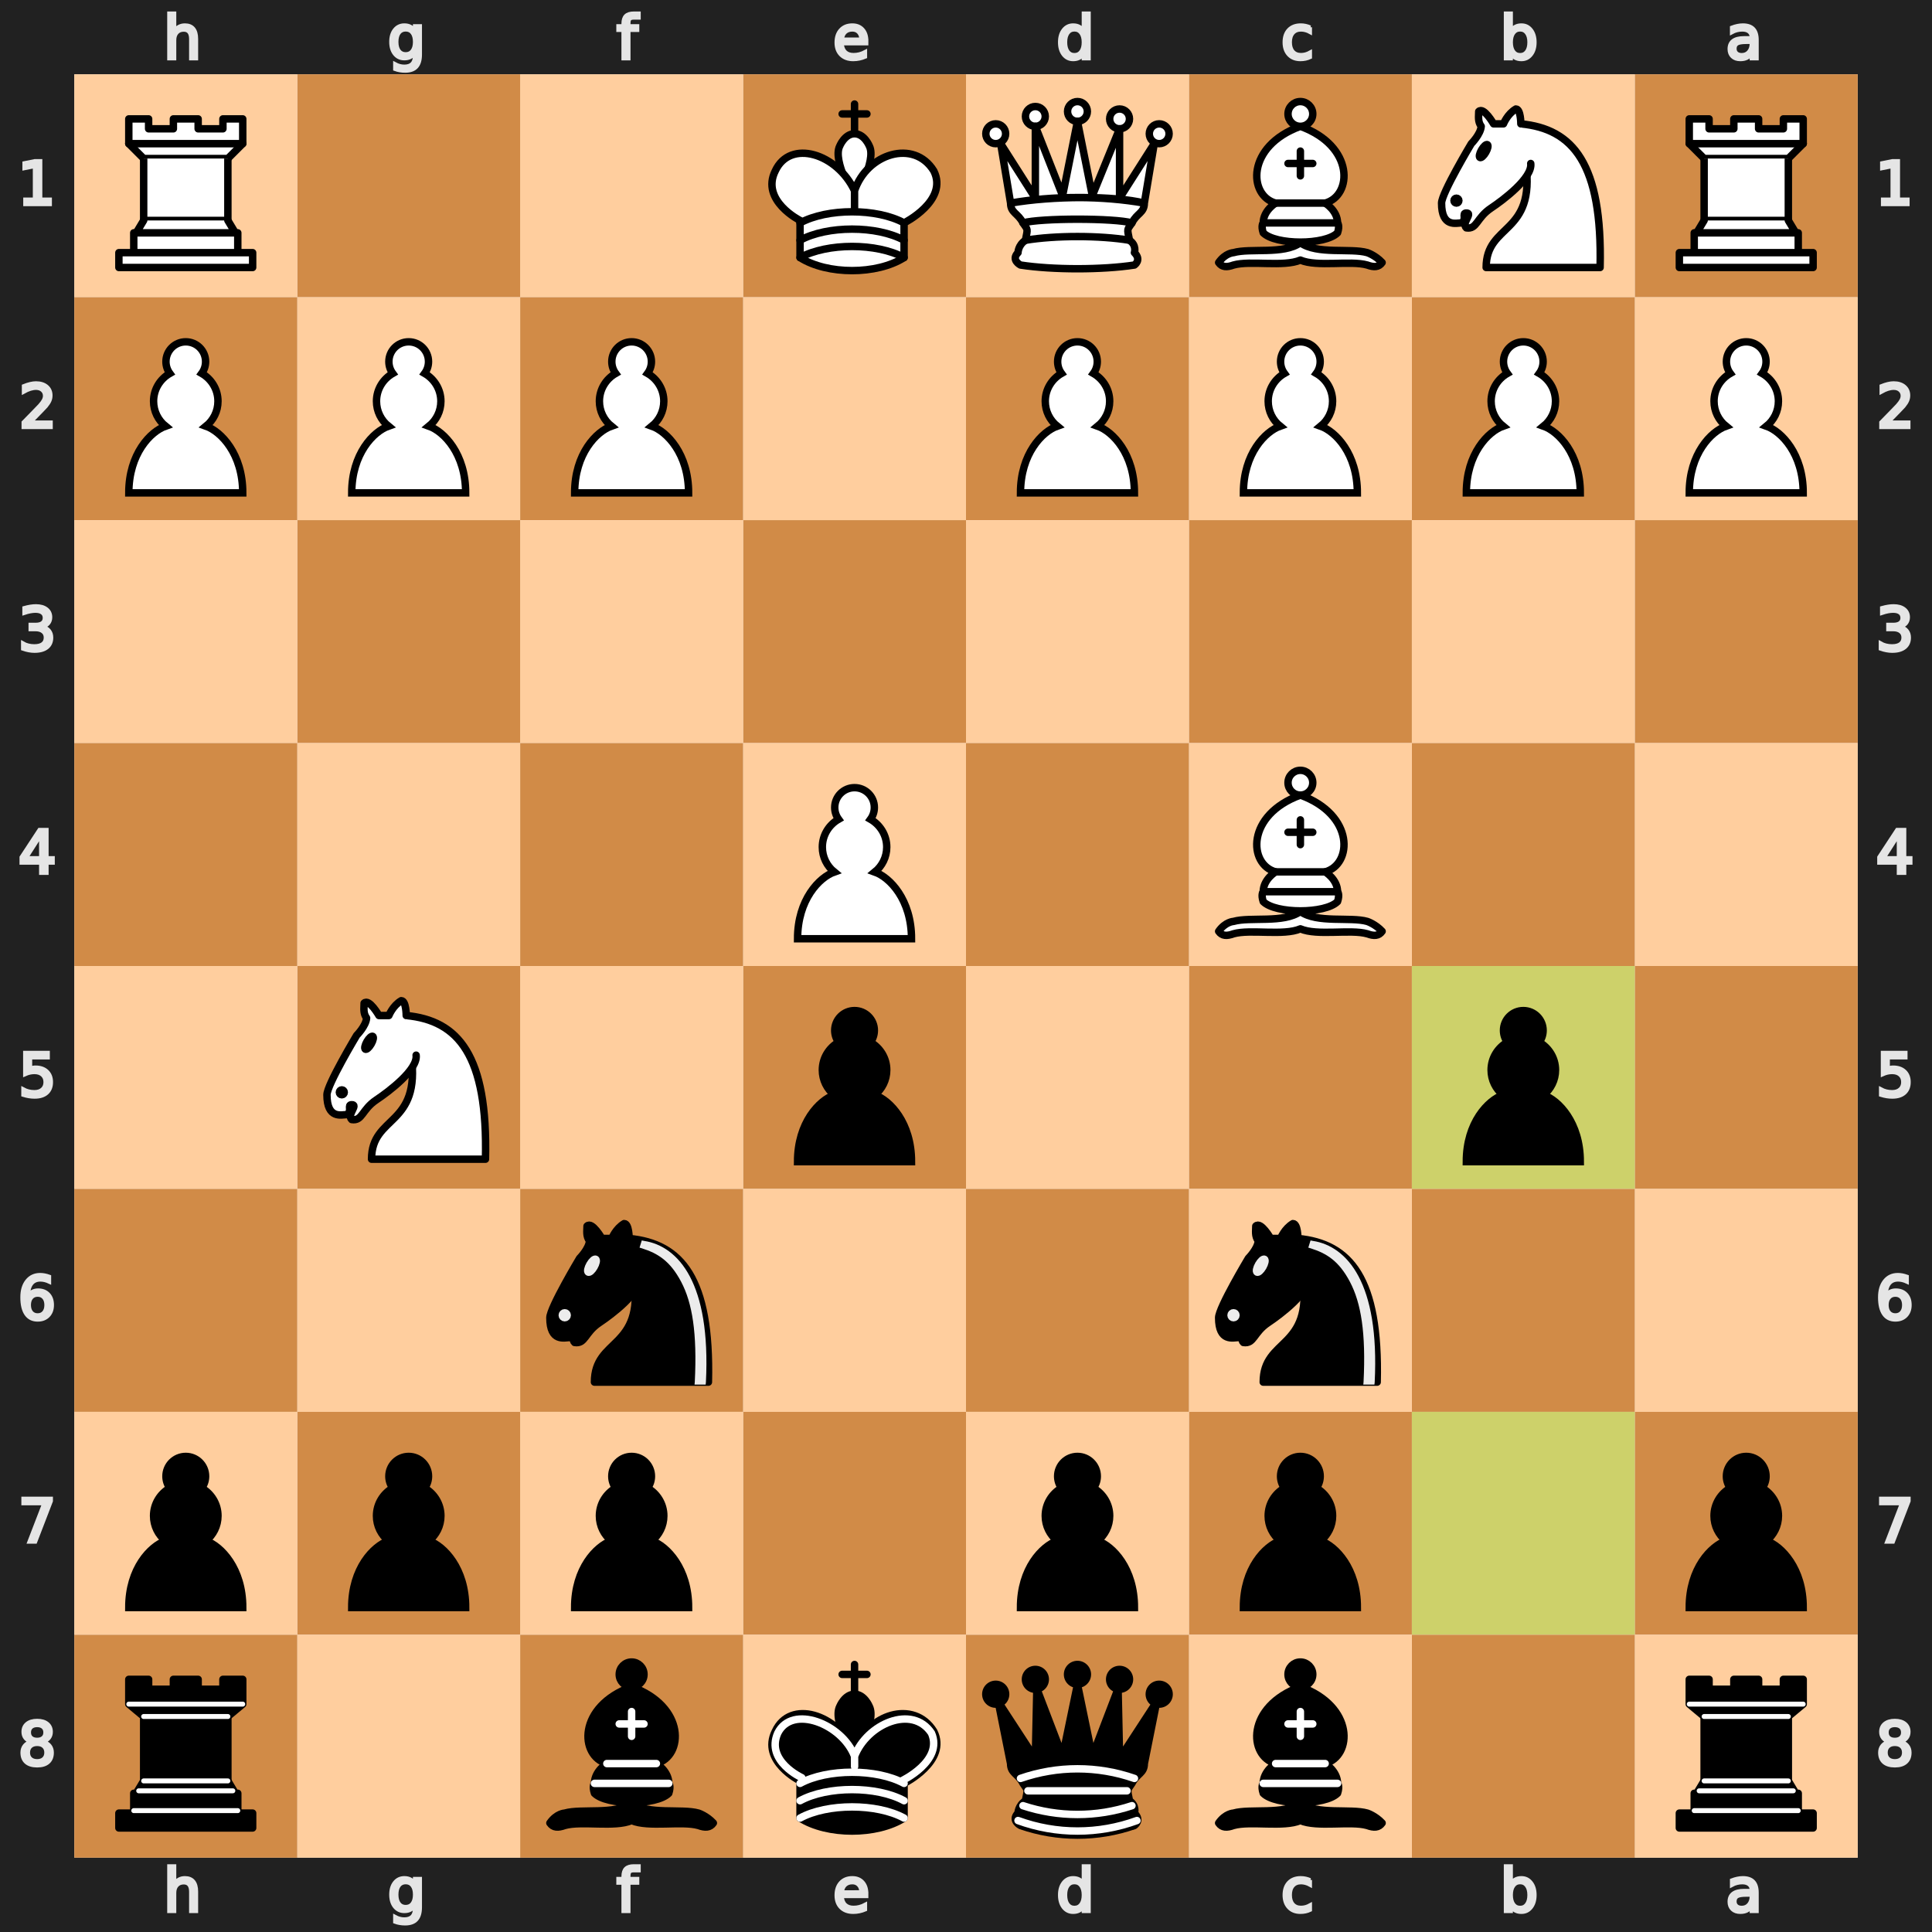
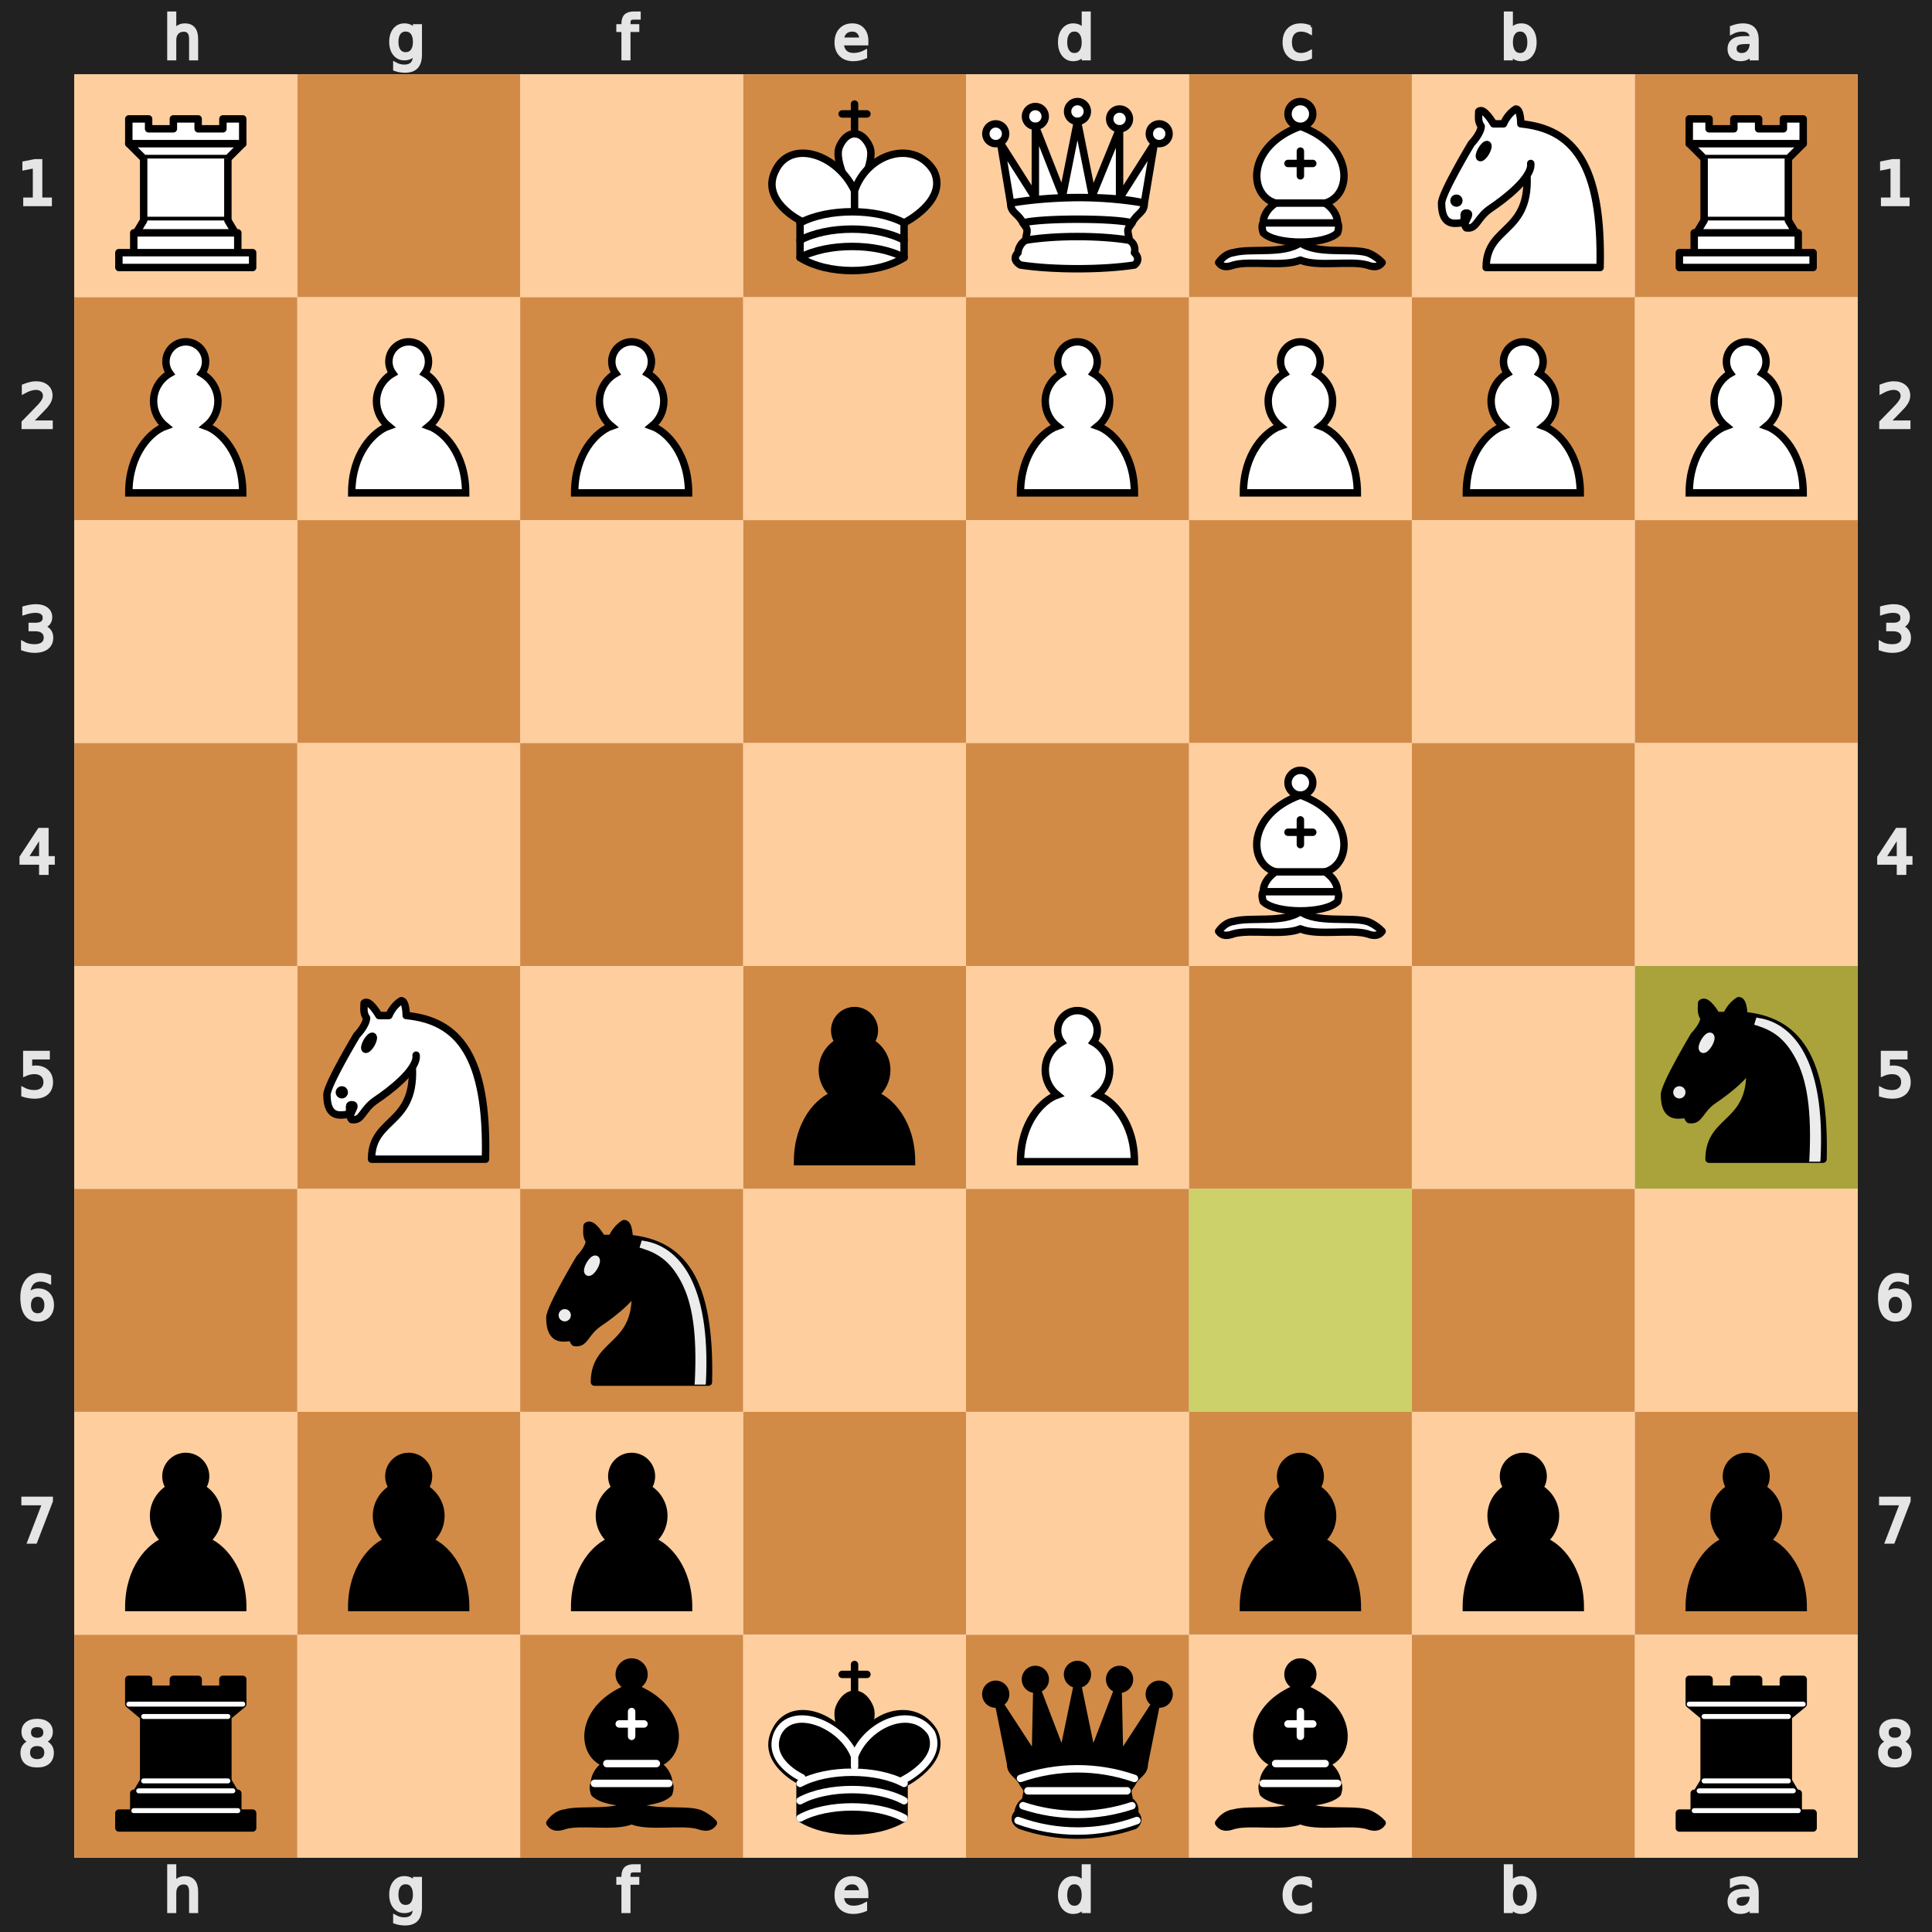
<svg xmlns="http://www.w3.org/2000/svg" xmlns:xlink="http://www.w3.org/1999/xlink" viewBox="0 0 390 390">
  <defs>
    <g id="white-pawn" class="white pawn">
      <path d="M22.5 9c-2.21 0-4 1.79-4 4 0 .89.29 1.71.78 2.38C17.33 16.5 16 18.59 16 21c0 2.03.94 3.84 2.41 5.03-3 1.06-7.41 5.55-7.41 13.47h23c0-7.92-4.41-12.41-7.41-13.47 1.47-1.19 2.41-3 2.41-5.03 0-2.41-1.33-4.5-3.28-5.62.49-.67.78-1.49.78-2.38 0-2.21-1.79-4-4-4z" fill="#fff" stroke="#000" stroke-width="1.5" stroke-linecap="round" />
    </g>
    <g id="white-knight" class="white knight" fill="none" fill-rule="evenodd" stroke="#000" stroke-width="1.5" stroke-linecap="round" stroke-linejoin="round">
      <path d="M 22,10 C 32.5,11 38.5,18 38,39 L 15,39 C 15,30 25,32.5 23,18" style="fill:#ffffff; stroke:#000000;" />
      <path d="M 24,18 C 24.38,20.91 18.45,25.37 16,27 C 13,29 13.18,31.34 11,31 C 9.958,30.06 12.41,27.96 11,28 C 10,28 11.19,29.23 10,30 C 9,30 5.997,31 6,26 C 6,24 12,14 12,14 C 12,14 13.89,12.1 14,10.5 C 13.27,9.506 13.5,8.5 13.5,7.5 C 14.5,6.5 16.5,10 16.5,10 L 18.5,10 C 18.5,10 19.28,8.008 21,7 C 22,7 22,10 22,10" style="fill:#ffffff; stroke:#000000;" />
      <path d="M 9.5 25.5 A 0.5 0.5 0 1 1 8.5,25.5 A 0.5 0.5 0 1 1 9.5 25.5 z" style="fill:#000000; stroke:#000000;" />
      <path d="M 15 15.5 A 0.5 1.5 0 1 1 14,15.5 A 0.5 1.5 0 1 1 15 15.5 z" transform="matrix(0.866,0.5,-0.5,0.866,9.693,-5.173)" style="fill:#000000; stroke:#000000;" />
    </g>
    <g id="white-bishop" class="white bishop" fill="none" fill-rule="evenodd" stroke="#000" stroke-width="1.5" stroke-linecap="round" stroke-linejoin="round">
      <g fill="#fff" stroke-linecap="butt">
        <path d="M9 36c3.39-.97 10.11.43 13.5-2 3.39 2.43 10.11 1.03 13.5 2 0 0 1.65.54 3 2-.68.97-1.65.99-3 .5-3.39-.97-10.11.46-13.5-1-3.39 1.46-10.11.03-13.5 1-1.354.49-2.323.47-3-.5 1.354-1.94 3-2 3-2zM15 32c2.5 2.5 12.5 2.5 15 0 .5-1.5 0-2 0-2 0-2.5-2.5-4-2.5-4 5.5-1.5 6-11.5-5-15.5-11 4-10.5 14-5 15.5 0 0-2.5 1.5-2.5 4 0 0-.5.5 0 2zM25 8a2.5 2.5 0 1 1-5 0 2.5 2.5 0 1 1 5 0z" />
      </g>
      <path d="M17.5 26h10M15 30h15m-7.5-14.5v5M20 18h5" stroke-linejoin="miter" />
    </g>
    <g id="white-rook" class="white rook" fill="#fff" fill-rule="evenodd" stroke="#000" stroke-width="1.5" stroke-linecap="round" stroke-linejoin="round">
      <path d="M9 39h27v-3H9v3zM12 36v-4h21v4H12zM11 14V9h4v2h5V9h5v2h5V9h4v5" stroke-linecap="butt" />
      <path d="M34 14l-3 3H14l-3-3" />
      <path d="M31 17v12.5H14V17" stroke-linecap="butt" stroke-linejoin="miter" />
      <path d="M31 29.5l1.5 2.5h-20l1.5-2.5" />
      <path d="M11 14h23" fill="none" stroke-linejoin="miter" />
    </g>
    <g id="white-queen" class="white queen" fill="#fff" fill-rule="evenodd" stroke="#000" stroke-width="1.5" stroke-linecap="round" stroke-linejoin="round">
      <path d="M8 12a2 2 0 1 1-4 0 2 2 0 1 1 4 0zM24.5 7.5a2 2 0 1 1-4 0 2 2 0 1 1 4 0zM41 12a2 2 0 1 1-4 0 2 2 0 1 1 4 0zM16 8.5a2 2 0 1 1-4 0 2 2 0 1 1 4 0zM33 9a2 2 0 1 1-4 0 2 2 0 1 1 4 0z" />
      <path d="M9 26c8.5-1.5 21-1.5 27 0l2-12-7 11V11l-5.5 13.5-3-15-3 15-5.5-14V25L7 14l2 12zM9 26c0 2 1.5 2 2.5 4 1 1.5 1 1 .5 3.5-1.5 1-1.5 2.5-1.5 2.5-1.5 1.5.5 2.5.5 2.5 6.5 1 16.5 1 23 0 0 0 1.5-1 0-2.5 0 0 .5-1.5-1-2.5-.5-2.5-.5-2 .5-3.5 1-2 2.5-2 2.5-4-8.5-1.5-18.5-1.5-27 0z" stroke-linecap="butt" />
      <path d="M11.5 30c3.5-1 18.5-1 22 0M12 33.5c6-1 15-1 21 0" fill="none" />
    </g>
    <g id="white-king" class="white king" fill="none" fill-rule="evenodd" stroke="#000" stroke-width="1.5" stroke-linecap="round" stroke-linejoin="round">
      <path d="M22.5 11.63V6M20 8h5" stroke-linejoin="miter" />
      <path d="M22.5 25s4.5-7.5 3-10.5c0 0-1-2.5-3-2.5s-3 2.5-3 2.5c-1.5 3 3 10.5 3 10.5" fill="#fff" stroke-linecap="butt" stroke-linejoin="miter" />
      <path d="M11.5 37c5.5 3.5 15.5 3.5 21 0v-7s9-4.5 6-10.5c-4-6.5-13.5-3.5-16 4V27v-3.5c-3.5-7.5-13-10.5-16-4-3 6 5 10 5 10V37z" fill="#fff" />
      <path d="M11.5 30c5.5-3 15.5-3 21 0m-21 3.5c5.5-3 15.5-3 21 0m-21 3.5c5.5-3 15.5-3 21 0" />
    </g>
    <g id="black-pawn" class="black pawn">
      <path d="M22.5 9c-2.21 0-4 1.79-4 4 0 .89.29 1.71.78 2.38C17.33 16.5 16 18.59 16 21c0 2.03.94 3.84 2.41 5.03-3 1.06-7.41 5.55-7.41 13.47h23c0-7.92-4.41-12.41-7.41-13.47 1.47-1.19 2.41-3 2.41-5.03 0-2.41-1.33-4.5-3.28-5.62.49-.67.78-1.49.78-2.38 0-2.21-1.79-4-4-4z" fill="#000" stroke="#000" stroke-width="1.5" stroke-linecap="round" />
    </g>
    <g id="black-knight" class="black knight" fill="none" fill-rule="evenodd" stroke="#000" stroke-width="1.5" stroke-linecap="round" stroke-linejoin="round">
      <path d="M 22,10 C 32.5,11 38.5,18 38,39 L 15,39 C 15,30 25,32.5 23,18" style="fill:#000000; stroke:#000000;" />
      <path d="M 24,18 C 24.38,20.91 18.45,25.37 16,27 C 13,29 13.18,31.34 11,31 C 9.958,30.06 12.41,27.96 11,28 C 10,28 11.19,29.23 10,30 C 9,30 5.997,31 6,26 C 6,24 12,14 12,14 C 12,14 13.89,12.1 14,10.5 C 13.27,9.506 13.5,8.5 13.5,7.5 C 14.5,6.5 16.5,10 16.5,10 L 18.5,10 C 18.5,10 19.28,8.008 21,7 C 22,7 22,10 22,10" style="fill:#000000; stroke:#000000;" />
      <path d="M 9.5 25.5 A 0.5 0.5 0 1 1 8.5,25.5 A 0.5 0.5 0 1 1 9.5 25.5 z" style="fill:#ececec; stroke:#ececec;" />
      <path d="M 15 15.5 A 0.5 1.5 0 1 1 14,15.5 A 0.5 1.5 0 1 1 15 15.5 z" transform="matrix(0.866,0.5,-0.5,0.866,9.693,-5.173)" style="fill:#ececec; stroke:#ececec;" />
      <path d="M 24.55,10.4 L 24.1,11.85 L 24.6,12 C 27.75,13 30.25,14.49 32.5,18.75 C 34.75,23.01 35.75,29.06 35.25,39 L 35.2,39.5 L 37.45,39.5 L 37.5,39 C 38,28.94 36.62,22.15 34.25,17.66 C 31.88,13.17 28.46,11.02 25.06,10.5 L 24.55,10.4 z " style="fill:#ececec; stroke:none;" />
    </g>
    <g id="black-bishop" class="black bishop" fill="none" fill-rule="evenodd" stroke="#000" stroke-width="1.5" stroke-linecap="round" stroke-linejoin="round">
      <path d="M9 36c3.39-.97 10.11.43 13.5-2 3.39 2.43 10.11 1.03 13.5 2 0 0 1.65.54 3 2-.68.97-1.65.99-3 .5-3.39-.97-10.11.46-13.5-1-3.39 1.46-10.11.03-13.5 1-1.354.49-2.323.47-3-.5 1.354-1.94 3-2 3-2zm6-4c2.5 2.5 12.5 2.5 15 0 .5-1.5 0-2 0-2 0-2.5-2.5-4-2.5-4 5.5-1.5 6-11.5-5-15.5-11 4-10.5 14-5 15.5 0 0-2.5 1.5-2.5 4 0 0-.5.5 0 2zM25 8a2.5 2.5 0 1 1-5 0 2.5 2.5 0 1 1 5 0z" fill="#000" stroke-linecap="butt" />
      <path d="M17.5 26h10M15 30h15m-7.5-14.5v5M20 18h5" stroke="#fff" stroke-linejoin="miter" />
    </g>
    <g id="black-rook" class="black rook" fill="#000" fill-rule="evenodd" stroke="#000" stroke-width="1.5" stroke-linecap="round" stroke-linejoin="round">
      <path d="M9 39h27v-3H9v3zM12.5 32l1.5-2.5h17l1.5 2.5h-20zM12 36v-4h21v4H12z" stroke-linecap="butt" />
      <path d="M14 29.5v-13h17v13H14z" stroke-linecap="butt" stroke-linejoin="miter" />
      <path d="M14 16.5L11 14h23l-3 2.5H14zM11 14V9h4v2h5V9h5v2h5V9h4v5H11z" stroke-linecap="butt" />
      <path d="M12 35.5h21M13 31.5h19M14 29.5h17M14 16.5h17M11 14h23" fill="none" stroke="#fff" stroke-width="1" stroke-linejoin="miter" />
    </g>
    <g id="black-queen" class="black queen" fill="#000" fill-rule="evenodd" stroke="#000" stroke-width="1.5" stroke-linecap="round" stroke-linejoin="round">
      <g fill="#000" stroke="none">
        <circle cx="6" cy="12" r="2.75" />
        <circle cx="14" cy="9" r="2.75" />
        <circle cx="22.5" cy="8" r="2.75" />
        <circle cx="31" cy="9" r="2.75" />
        <circle cx="39" cy="12" r="2.75" />
      </g>
      <path d="M9 26c8.5-1.5 21-1.5 27 0l2.5-12.5L31 25l-.3-14.1-5.2 13.6-3-14.5-3 14.5-5.2-13.6L14 25 6.5 13.5 9 26zM9 26c0 2 1.5 2 2.5 4 1 1.5 1 1 .5 3.5-1.5 1-1.5 2.5-1.5 2.5-1.5 1.5.5 2.5.5 2.5 6.5 1 16.5 1 23 0 0 0 1.5-1 0-2.5 0 0 .5-1.5-1-2.5-.5-2.5-.5-2 .5-3.5 1-2 2.5-2 2.5-4-8.5-1.5-18.5-1.5-27 0z" stroke-linecap="butt" />
      <path d="M11 38.5a35 35 1 0 0 23 0" fill="none" stroke-linecap="butt" />
      <path d="M11 29a35 35 1 0 1 23 0M12.5 31.5h20M11.5 34.5a35 35 1 0 0 22 0M10.5 37.5a35 35 1 0 0 24 0" fill="none" stroke="#fff" />
    </g>
    <g id="black-king" class="black king" fill="none" fill-rule="evenodd" stroke="#000" stroke-width="1.5" stroke-linecap="round" stroke-linejoin="round">
      <path d="M22.5 11.63V6" stroke-linejoin="miter" />
      <path d="M22.5 25s4.5-7.5 3-10.5c0 0-1-2.5-3-2.5s-3 2.5-3 2.5c-1.5 3 3 10.5 3 10.5" fill="#000" stroke-linecap="butt" stroke-linejoin="miter" />
      <path d="M11.5 37c5.5 3.5 15.5 3.5 21 0v-7s9-4.5 6-10.5c-4-6.5-13.5-3.5-16 4V27v-3.5c-3.5-7.5-13-10.5-16-4-3 6 5 10 5 10V37z" fill="#000" />
      <path d="M20 8h5" stroke-linejoin="miter" />
      <path d="M32 29.5s8.5-4 6.03-9.65C34.15 14 25 18 22.5 24.5l.01 2.1-.01-2.1C20 18 9.906 14 6.997 19.85c-2.497 5.65 4.853 9 4.853 9M11.5 30c5.5-3 15.5-3 21 0m-21 3.5c5.5-3 15.5-3 21 0m-21 3.5c5.5-3 15.5-3 21 0" stroke="#fff" />
    </g>
  </defs>
  <rect x="7.5" y="7.5" width="375" height="375" fill="none" stroke="#212121" stroke-width="15" />
  <g transform="translate(335, 1) scale(0.75, 0.75)" fill="#e5e5e5" stroke="#e5e5e5">
    <path d="M23.328 10.016q-1.742 0-2.414.398-.672.398-.672 1.36 0 .765.5 1.218.508.445 1.375.445 1.196 0 1.914-.843.727-.852.727-2.258v-.32zm2.867-.594v4.992h-1.437v-1.328q-.492.797-1.227 1.18-.734.375-1.797.375-1.343 0-2.14-.75-.79-.758-.79-2.024 0-1.476.985-2.226.992-.75 2.953-.75h2.016V8.75q0-.992-.656-1.531-.649-.547-1.829-.547-.75 0-1.46.18-.711.18-1.368.539V6.062q.79-.304 1.532-.453.742-.156 1.445-.156 1.898 0 2.836.984.937.985.937 2.985z" />
  </g>
  <g transform="translate(335, 375) scale(0.75, 0.75)" fill="#e5e5e5" stroke="#e5e5e5">
    <path d="M23.328 10.016q-1.742 0-2.414.398-.672.398-.672 1.36 0 .765.5 1.218.508.445 1.375.445 1.196 0 1.914-.843.727-.852.727-2.258v-.32zm2.867-.594v4.992h-1.437v-1.328q-.492.797-1.227 1.18-.734.375-1.797.375-1.343 0-2.14-.75-.79-.758-.79-2.024 0-1.476.985-2.226.992-.75 2.953-.75h2.016V8.75q0-.992-.656-1.531-.649-.547-1.829-.547-.75 0-1.46.18-.711.18-1.368.539V6.062q.79-.304 1.532-.453.742-.156 1.445-.156 1.898 0 2.836.984.937.985.937 2.985z" />
  </g>
  <g transform="translate(290, 1) scale(0.75, 0.75)" fill="#e5e5e5" stroke="#e5e5e5">
    <path d="M24.922 10.047q0-1.586-.656-2.485-.649-.906-1.79-.906-1.14 0-1.796.906-.649.899-.649 2.485 0 1.586.649 2.492.656.898 1.797.898 1.14 0 1.789-.898.656-.906.656-2.492zm-4.89-3.055q.452-.781 1.14-1.156.695-.383 1.656-.383 1.594 0 2.586 1.266 1 1.265 1 3.328 0 2.062-1 3.328-.992 1.266-2.586 1.266-.96 0-1.656-.375-.688-.383-1.14-1.164v1.312h-1.446V2.258h1.445z" />
  </g>
  <g transform="translate(290, 375) scale(0.75, 0.75)" fill="#e5e5e5" stroke="#e5e5e5">
    <path d="M24.922 10.047q0-1.586-.656-2.485-.649-.906-1.79-.906-1.14 0-1.796.906-.649.899-.649 2.485 0 1.586.649 2.492.656.898 1.797.898 1.14 0 1.789-.898.656-.906.656-2.492zm-4.89-3.055q.452-.781 1.14-1.156.695-.383 1.656-.383 1.594 0 2.586 1.266 1 1.265 1 3.328 0 2.062-1 3.328-.992 1.266-2.586 1.266-.96 0-1.656-.375-.688-.383-1.14-1.164v1.312h-1.446V2.258h1.445z" />
  </g>
  <g transform="translate(245, 1) scale(0.75, 0.75)" fill="#e5e5e5" stroke="#e5e5e5">
    <path d="M25.96 6v1.344q-.608-.336-1.226-.5-.609-.172-1.234-.172-1.398 0-2.172.89-.773.883-.773 2.485 0 1.601.773 2.492.774.883 2.172.883.625 0 1.234-.164.618-.172 1.227-.508v1.328q-.602.281-1.25.422-.64.14-1.367.14-1.977 0-3.14-1.242-1.165-1.242-1.165-3.351 0-2.14 1.172-3.367 1.18-1.227 3.227-1.227.664 0 1.296.14.633.134 1.227.407z" />
  </g>
  <g transform="translate(245, 375) scale(0.75, 0.75)" fill="#e5e5e5" stroke="#e5e5e5">
    <path d="M25.96 6v1.344q-.608-.336-1.226-.5-.609-.172-1.234-.172-1.398 0-2.172.89-.773.883-.773 2.485 0 1.601.773 2.492.774.883 2.172.883.625 0 1.234-.164.618-.172 1.227-.508v1.328q-.602.281-1.25.422-.64.14-1.367.14-1.977 0-3.14-1.242-1.165-1.242-1.165-3.351 0-2.14 1.172-3.367 1.18-1.227 3.227-1.227.664 0 1.296.14.633.134 1.227.407z" />
  </g>
  <g transform="translate(200, 1) scale(0.75, 0.75)" fill="#e5e5e5" stroke="#e5e5e5">
    <path d="M24.973 6.992V2.258h1.437v12.156h-1.437v-1.312q-.453.78-1.149 1.164-.687.375-1.656.375-1.586 0-2.586-1.266-.992-1.266-.992-3.328 0-2.063.992-3.328 1-1.266 2.586-1.266.969 0 1.656.383.696.375 1.149 1.156zm-4.899 3.055q0 1.586.649 2.492.656.898 1.797.898 1.14 0 1.796-.898.657-.906.657-2.492 0-1.586-.657-2.485-.656-.906-1.796-.906-1.141 0-1.797.906-.649.899-.649 2.485z" />
  </g>
  <g transform="translate(200, 375) scale(0.75, 0.75)" fill="#e5e5e5" stroke="#e5e5e5">
    <path d="M24.973 6.992V2.258h1.437v12.156h-1.437v-1.312q-.453.78-1.149 1.164-.687.375-1.656.375-1.586 0-2.586-1.266-.992-1.266-.992-3.328 0-2.063.992-3.328 1-1.266 2.586-1.266.969 0 1.656.383.696.375 1.149 1.156zm-4.899 3.055q0 1.586.649 2.492.656.898 1.797.898 1.14 0 1.796-.898.657-.906.657-2.492 0-1.586-.657-2.485-.656-.906-1.796-.906-1.141 0-1.797.906-.649.899-.649 2.485z" />
  </g>
  <g transform="translate(155, 1) scale(0.75, 0.75)" fill="#e5e5e5" stroke="#e5e5e5">
    <path d="M26.555 9.68v.703h-6.61q.094 1.484.89 2.265.806.774 2.235.774.828 0 1.602-.203.781-.203 1.547-.61v1.36q-.774.328-1.586.5-.813.172-1.649.172-2.093 0-3.32-1.22-1.219-1.218-1.219-3.296 0-2.148 1.157-3.406 1.164-1.266 3.132-1.266 1.766 0 2.79 1.14 1.03 1.134 1.03 3.087zm-1.438-.422q-.015-1.18-.664-1.883-.64-.703-1.703-.703-1.203 0-1.93.68-.718.68-.828 1.914z" />
  </g>
  <g transform="translate(155, 375) scale(0.75, 0.75)" fill="#e5e5e5" stroke="#e5e5e5">
    <path d="M26.555 9.68v.703h-6.61q.094 1.484.89 2.265.806.774 2.235.774.828 0 1.602-.203.781-.203 1.547-.61v1.36q-.774.328-1.586.5-.813.172-1.649.172-2.093 0-3.32-1.22-1.219-1.218-1.219-3.296 0-2.148 1.157-3.406 1.164-1.266 3.132-1.266 1.766 0 2.79 1.14 1.03 1.134 1.03 3.087zm-1.438-.422q-.015-1.18-.664-1.883-.64-.703-1.703-.703-1.203 0-1.93.68-.718.68-.828 1.914z" />
  </g>
  <g transform="translate(110, 1) scale(0.75, 0.75)" fill="#e5e5e5" stroke="#e5e5e5">
    <path d="M25.285 2.258v1.195H23.91q-.773 0-1.078.313-.297.312-.297 1.125v.773h2.367v1.117h-2.367v7.633H21.09V6.781h-1.375V5.664h1.375v-.61q0-1.46.68-2.124.68-.672 2.156-.672z" />
  </g>
  <g transform="translate(110, 375) scale(0.75, 0.75)" fill="#e5e5e5" stroke="#e5e5e5">
    <path d="M25.285 2.258v1.195H23.91q-.773 0-1.078.313-.297.312-.297 1.125v.773h2.367v1.117h-2.367v7.633H21.09V6.781h-1.375V5.664h1.375v-.61q0-1.46.68-2.124.68-.672 2.156-.672z" />
  </g>
  <g transform="translate(65, 1) scale(0.75, 0.75)" fill="#e5e5e5" stroke="#e5e5e5">
    <path d="M24.973 9.937q0-1.562-.649-2.421-.64-.86-1.804-.86-1.157 0-1.805.86-.64.859-.64 2.421 0 1.555.64 2.415.648.859 1.805.859 1.164 0 1.804-.86.649-.859.649-2.414zm1.437 3.391q0 2.234-.992 3.32-.992 1.094-3.04 1.094-.757 0-1.429-.117-.672-.11-1.304-.344v-1.398q.632.344 1.25.508.617.164 1.257.164 1.414 0 2.118-.743.703-.734.703-2.226v-.711q-.446.773-1.141 1.156-.695.383-1.664.383-1.61 0-2.594-1.227-.984-1.226-.984-3.25 0-2.03.984-3.257.985-1.227 2.594-1.227.969 0 1.664.383t1.14 1.156V5.664h1.438z" />
  </g>
  <g transform="translate(65, 375) scale(0.75, 0.75)" fill="#e5e5e5" stroke="#e5e5e5">
    <path d="M24.973 9.937q0-1.562-.649-2.421-.64-.86-1.804-.86-1.157 0-1.805.86-.64.859-.64 2.421 0 1.555.64 2.415.648.859 1.805.859 1.164 0 1.804-.86.649-.859.649-2.414zm1.437 3.391q0 2.234-.992 3.32-.992 1.094-3.04 1.094-.757 0-1.429-.117-.672-.11-1.304-.344v-1.398q.632.344 1.25.508.617.164 1.257.164 1.414 0 2.118-.743.703-.734.703-2.226v-.711q-.446.773-1.141 1.156-.695.383-1.664.383-1.61 0-2.594-1.227-.984-1.226-.984-3.25 0-2.03.984-3.257.985-1.227 2.594-1.227.969 0 1.664.383t1.14 1.156V5.664h1.438z" />
  </g>
  <g transform="translate(20, 1) scale(0.75, 0.75)" fill="#e5e5e5" stroke="#e5e5e5">
    <path d="M26.164 9.133v5.281h-1.437V9.18q0-1.243-.485-1.86-.484-.617-1.453-.617-1.164 0-1.836.742-.672.742-.672 2.024v4.945h-1.445V2.258h1.445v4.765q.516-.789 1.211-1.18.703-.39 1.617-.39 1.508 0 2.282.938.773.93.773 2.742z" />
  </g>
  <g transform="translate(20, 375) scale(0.75, 0.75)" fill="#e5e5e5" stroke="#e5e5e5">
    <path d="M26.164 9.133v5.281h-1.437V9.18q0-1.243-.485-1.86-.484-.617-1.453-.617-1.164 0-1.836.742-.672.742-.672 2.024v4.945h-1.445V2.258h1.445v4.765q.516-.789 1.211-1.18.703-.39 1.617-.39 1.508 0 2.282.938.773.93.773 2.742z" />
  </g>
  <g transform="translate(0, 20) scale(0.75, 0.75)" fill="#e5e5e5" stroke="#e5e5e5">
    <path d="M6.754 26.996h2.578v-8.898l-2.805.562v-1.437l2.79-.563h1.578v10.336h2.578v1.328h-6.72z" />
  </g>
  <g transform="translate(375, 20) scale(0.75, 0.75)" fill="#e5e5e5" stroke="#e5e5e5">
    <path d="M6.754 26.996h2.578v-8.898l-2.805.562v-1.437l2.79-.563h1.578v10.336h2.578v1.328h-6.72z" />
  </g>
  <g transform="translate(0, 65) scale(0.75, 0.75)" fill="#e5e5e5" stroke="#e5e5e5">
    <path d="M8.195 26.996h5.508v1.328H6.297v-1.328q.898-.93 2.445-2.492 1.555-1.57 1.953-2.024.758-.851 1.055-1.437.305-.594.305-1.164 0-.93-.657-1.516-.648-.586-1.695-.586-.742 0-1.57.258-.82.258-1.758.781v-1.593q.953-.383 1.781-.578.828-.196 1.516-.196 1.812 0 2.89.906 1.079.907 1.079 2.422 0 .72-.274 1.368-.265.64-.976 1.515-.196.227-1.243 1.313-1.046 1.078-2.953 3.023z" />
  </g>
  <g transform="translate(375, 65) scale(0.75, 0.75)" fill="#e5e5e5" stroke="#e5e5e5">
    <path d="M8.195 26.996h5.508v1.328H6.297v-1.328q.898-.93 2.445-2.492 1.555-1.57 1.953-2.024.758-.851 1.055-1.437.305-.594.305-1.164 0-.93-.657-1.516-.648-.586-1.695-.586-.742 0-1.57.258-.82.258-1.758.781v-1.593q.953-.383 1.781-.578.828-.196 1.516-.196 1.812 0 2.89.906 1.079.907 1.079 2.422 0 .72-.274 1.368-.265.64-.976 1.515-.196.227-1.243 1.313-1.046 1.078-2.953 3.023z" />
  </g>
  <g transform="translate(0, 110) scale(0.75, 0.75)" fill="#e5e5e5" stroke="#e5e5e5">
    <path d="M11.434 22.035q1.132.242 1.765 1.008.64.766.64 1.89 0 1.727-1.187 2.672-1.187.946-3.375.946-.734 0-1.515-.149-.774-.14-1.602-.43V26.45q.656.383 1.438.578.78.196 1.632.196 1.485 0 2.258-.586.782-.586.782-1.703 0-1.032-.727-1.61-.719-.586-2.008-.586h-1.36v-1.297h1.423q1.164 0 1.78-.46.618-.47.618-1.344 0-.899-.64-1.375-.633-.485-1.82-.485-.65 0-1.391.141-.743.14-1.633.437V16.95q.898-.25 1.68-.375.788-.125 1.484-.125 1.797 0 2.844.82 1.046.813 1.046 2.204 0 .968-.554 1.64-.555.664-1.578.922z" />
  </g>
  <g transform="translate(375, 110) scale(0.75, 0.75)" fill="#e5e5e5" stroke="#e5e5e5">
    <path d="M11.434 22.035q1.132.242 1.765 1.008.64.766.64 1.89 0 1.727-1.187 2.672-1.187.946-3.375.946-.734 0-1.515-.149-.774-.14-1.602-.43V26.45q.656.383 1.438.578.78.196 1.632.196 1.485 0 2.258-.586.782-.586.782-1.703 0-1.032-.727-1.61-.719-.586-2.008-.586h-1.36v-1.297h1.423q1.164 0 1.78-.46.618-.47.618-1.344 0-.899-.64-1.375-.633-.485-1.82-.485-.65 0-1.391.141-.743.14-1.633.437V16.95q.898-.25 1.68-.375.788-.125 1.484-.125 1.797 0 2.844.82 1.046.813 1.046 2.204 0 .968-.554 1.64-.555.664-1.578.922z" />
  </g>
  <g transform="translate(0, 155) scale(0.75, 0.75)" fill="#e5e5e5" stroke="#e5e5e5">
    <path d="M11.016 18.035L7.03 24.262h3.985zm-.414-1.375h1.984v7.602h1.664v1.312h-1.664v2.75h-1.57v-2.75H5.75v-1.523z" />
  </g>
  <g transform="translate(375, 155) scale(0.75, 0.75)" fill="#e5e5e5" stroke="#e5e5e5">
    <path d="M11.016 18.035L7.03 24.262h3.985zm-.414-1.375h1.984v7.602h1.664v1.312h-1.664v2.75h-1.57v-2.75H5.75v-1.523z" />
  </g>
  <g transform="translate(0, 200) scale(0.75, 0.75)" fill="#e5e5e5" stroke="#e5e5e5">
    <path d="M6.719 16.66h6.195v1.328h-4.75v2.86q.344-.118.688-.172.343-.063.687-.063 1.953 0 3.094 1.07 1.14 1.07 1.14 2.899 0 1.883-1.171 2.93-1.172 1.039-3.305 1.039-.735 0-1.5-.125-.758-.125-1.57-.375v-1.586q.703.383 1.453.57.75.188 1.586.188 1.351 0 2.14-.711.79-.711.79-1.93 0-1.219-.79-1.93-.789-.71-2.14-.71-.633 0-1.266.14-.625.14-1.281.438z" />
  </g>
  <g transform="translate(375, 200) scale(0.75, 0.75)" fill="#e5e5e5" stroke="#e5e5e5">
    <path d="M6.719 16.66h6.195v1.328h-4.75v2.86q.344-.118.688-.172.343-.063.687-.063 1.953 0 3.094 1.07 1.14 1.07 1.14 2.899 0 1.883-1.171 2.93-1.172 1.039-3.305 1.039-.735 0-1.5-.125-.758-.125-1.57-.375v-1.586q.703.383 1.453.57.75.188 1.586.188 1.351 0 2.14-.711.79-.711.79-1.93 0-1.219-.79-1.93-.789-.71-2.14-.71-.633 0-1.266.14-.625.14-1.281.438z" />
  </g>
  <g transform="translate(0, 245) scale(0.75, 0.75)" fill="#e5e5e5" stroke="#e5e5e5">
    <path d="M10.137 21.863q-1.063 0-1.688.727-.617.726-.617 1.992 0 1.258.617 1.992.625.727 1.688.727 1.062 0 1.68-.727.624-.734.624-1.992 0-1.266-.625-1.992-.617-.727-1.68-.727zm3.133-4.945v1.437q-.594-.28-1.204-.43-.601-.148-1.195-.148-1.562 0-2.39 1.055-.82 1.055-.938 3.188.46-.68 1.156-1.04.696-.367 1.531-.367 1.758 0 2.774 1.07 1.023 1.063 1.023 2.899 0 1.797-1.062 2.883-1.063 1.086-2.828 1.086-2.024 0-3.094-1.547-1.07-1.555-1.07-4.5 0-2.766 1.312-4.406 1.313-1.649 3.524-1.649.593 0 1.195.117.61.118 1.266.352z" />
  </g>
  <g transform="translate(375, 245) scale(0.75, 0.75)" fill="#e5e5e5" stroke="#e5e5e5">
    <path d="M10.137 21.863q-1.063 0-1.688.727-.617.726-.617 1.992 0 1.258.617 1.992.625.727 1.688.727 1.062 0 1.68-.727.624-.734.624-1.992 0-1.266-.625-1.992-.617-.727-1.68-.727zm3.133-4.945v1.437q-.594-.28-1.204-.43-.601-.148-1.195-.148-1.562 0-2.39 1.055-.82 1.055-.938 3.188.46-.68 1.156-1.04.696-.367 1.531-.367 1.758 0 2.774 1.07 1.023 1.063 1.023 2.899 0 1.797-1.062 2.883-1.063 1.086-2.828 1.086-2.024 0-3.094-1.547-1.07-1.555-1.07-4.5 0-2.766 1.312-4.406 1.313-1.649 3.524-1.649.593 0 1.195.117.61.118 1.266.352z" />
  </g>
  <g transform="translate(0, 290) scale(0.75, 0.75)" fill="#e5e5e5" stroke="#e5e5e5">
    <path d="M6.25 16.66h7.5v.672L9.516 28.324H7.867l3.985-10.336H6.25z" />
  </g>
  <g transform="translate(375, 290) scale(0.75, 0.75)" fill="#e5e5e5" stroke="#e5e5e5">
    <path d="M6.25 16.66h7.5v.672L9.516 28.324H7.867l3.985-10.336H6.25z" />
  </g>
  <g transform="translate(0, 335) scale(0.75, 0.75)" fill="#e5e5e5" stroke="#e5e5e5">
    <path d="M10 22.785q-1.125 0-1.773.602-.641.601-.641 1.656t.64 1.656q.649.602 1.774.602t1.773-.602q.649-.61.649-1.656 0-1.055-.649-1.656-.64-.602-1.773-.602zm-1.578-.672q-1.016-.25-1.586-.945-.563-.695-.563-1.695 0-1.399.993-2.211 1-.813 2.734-.813 1.742 0 2.734.813.993.812.993 2.21 0 1-.57 1.696-.563.695-1.571.945 1.14.266 1.773 1.04.641.773.641 1.89 0 1.695-1.04 2.602-1.03.906-2.96.906t-2.969-.906Q6 26.738 6 25.043q0-1.117.64-1.89.641-.774 1.782-1.04zm-.578-2.492q0 .906.562 1.414.57.508 1.594.508 1.016 0 1.586-.508.578-.508.578-1.414 0-.906-.578-1.414-.57-.508-1.586-.508-1.023 0-1.594.508-.562.508-.562 1.414z" />
  </g>
  <g transform="translate(375, 335) scale(0.75, 0.75)" fill="#e5e5e5" stroke="#e5e5e5">
    <path d="M10 22.785q-1.125 0-1.773.602-.641.601-.641 1.656t.64 1.656q.649.602 1.774.602t1.773-.602q.649-.61.649-1.656 0-1.055-.649-1.656-.64-.602-1.773-.602zm-1.578-.672q-1.016-.25-1.586-.945-.563-.695-.563-1.695 0-1.399.993-2.211 1-.813 2.734-.813 1.742 0 2.734.813.993.812.993 2.21 0 1-.57 1.696-.563.695-1.571.945 1.14.266 1.773 1.04.641.773.641 1.89 0 1.695-1.04 2.602-1.03.906-2.96.906t-2.969-.906Q6 26.738 6 25.043q0-1.117.64-1.89.641-.774 1.782-1.04zm-.578-2.492q0 .906.562 1.414.57.508 1.594.508 1.016 0 1.586-.508.578-.508.578-1.414 0-.906-.578-1.414-.57-.508-1.586-.508-1.023 0-1.594.508-.562.508-.562 1.414z" />
  </g>
  <rect x="330" y="15" width="45" height="45" class="square dark a1" stroke="none" fill="#d18b47" />
  <rect x="285" y="15" width="45" height="45" class="square light b1" stroke="none" fill="#ffce9e" />
  <rect x="240" y="15" width="45" height="45" class="square dark c1" stroke="none" fill="#d18b47" />
  <rect x="195" y="15" width="45" height="45" class="square light d1" stroke="none" fill="#ffce9e" />
  <rect x="150" y="15" width="45" height="45" class="square dark e1" stroke="none" fill="#d18b47" />
  <rect x="105" y="15" width="45" height="45" class="square light f1" stroke="none" fill="#ffce9e" />
  <rect x="60" y="15" width="45" height="45" class="square dark g1" stroke="none" fill="#d18b47" />
  <rect x="15" y="15" width="45" height="45" class="square light h1" stroke="none" fill="#ffce9e" />
  <rect x="330" y="60" width="45" height="45" class="square light a2" stroke="none" fill="#ffce9e" />
  <rect x="285" y="60" width="45" height="45" class="square dark b2" stroke="none" fill="#d18b47" />
  <rect x="240" y="60" width="45" height="45" class="square light c2" stroke="none" fill="#ffce9e" />
  <rect x="195" y="60" width="45" height="45" class="square dark d2" stroke="none" fill="#d18b47" />
  <rect x="150" y="60" width="45" height="45" class="square light e2" stroke="none" fill="#ffce9e" />
  <rect x="105" y="60" width="45" height="45" class="square dark f2" stroke="none" fill="#d18b47" />
  <rect x="60" y="60" width="45" height="45" class="square light g2" stroke="none" fill="#ffce9e" />
  <rect x="15" y="60" width="45" height="45" class="square dark h2" stroke="none" fill="#d18b47" />
  <rect x="330" y="105" width="45" height="45" class="square dark a3" stroke="none" fill="#d18b47" />
  <rect x="285" y="105" width="45" height="45" class="square light b3" stroke="none" fill="#ffce9e" />
  <rect x="240" y="105" width="45" height="45" class="square dark c3" stroke="none" fill="#d18b47" />
  <rect x="195" y="105" width="45" height="45" class="square light d3" stroke="none" fill="#ffce9e" />
  <rect x="150" y="105" width="45" height="45" class="square dark e3" stroke="none" fill="#d18b47" />
  <rect x="105" y="105" width="45" height="45" class="square light f3" stroke="none" fill="#ffce9e" />
  <rect x="60" y="105" width="45" height="45" class="square dark g3" stroke="none" fill="#d18b47" />
  <rect x="15" y="105" width="45" height="45" class="square light h3" stroke="none" fill="#ffce9e" />
  <rect x="330" y="150" width="45" height="45" class="square light a4" stroke="none" fill="#ffce9e" />
  <rect x="285" y="150" width="45" height="45" class="square dark b4" stroke="none" fill="#d18b47" />
  <rect x="240" y="150" width="45" height="45" class="square light c4" stroke="none" fill="#ffce9e" />
  <rect x="195" y="150" width="45" height="45" class="square dark d4" stroke="none" fill="#d18b47" />
  <rect x="150" y="150" width="45" height="45" class="square light e4" stroke="none" fill="#ffce9e" />
  <rect x="105" y="150" width="45" height="45" class="square dark f4" stroke="none" fill="#d18b47" />
  <rect x="60" y="150" width="45" height="45" class="square light g4" stroke="none" fill="#ffce9e" />
  <rect x="15" y="150" width="45" height="45" class="square dark h4" stroke="none" fill="#d18b47" />
-   <rect x="330" y="195" width="45" height="45" class="square dark a5" stroke="none" fill="#d18b47" />
-   <rect x="285" y="195" width="45" height="45" class="square light lastmove b5" stroke="none" fill="#cdd16a" />
+   <rect x="330" y="195" width="45" height="45" class="square dark lastmove a5" stroke="none" fill="#aaa23b" />
+   <rect x="285" y="195" width="45" height="45" class="square light b5" stroke="none" fill="#ffce9e" />
  <rect x="240" y="195" width="45" height="45" class="square dark c5" stroke="none" fill="#d18b47" />
  <rect x="195" y="195" width="45" height="45" class="square light d5" stroke="none" fill="#ffce9e" />
  <rect x="150" y="195" width="45" height="45" class="square dark e5" stroke="none" fill="#d18b47" />
  <rect x="105" y="195" width="45" height="45" class="square light f5" stroke="none" fill="#ffce9e" />
  <rect x="60" y="195" width="45" height="45" class="square dark g5" stroke="none" fill="#d18b47" />
  <rect x="15" y="195" width="45" height="45" class="square light h5" stroke="none" fill="#ffce9e" />
  <rect x="330" y="240" width="45" height="45" class="square light a6" stroke="none" fill="#ffce9e" />
  <rect x="285" y="240" width="45" height="45" class="square dark b6" stroke="none" fill="#d18b47" />
-   <rect x="240" y="240" width="45" height="45" class="square light c6" stroke="none" fill="#ffce9e" />
+   <rect x="240" y="240" width="45" height="45" class="square light lastmove c6" stroke="none" fill="#cdd16a" />
  <rect x="195" y="240" width="45" height="45" class="square dark d6" stroke="none" fill="#d18b47" />
  <rect x="150" y="240" width="45" height="45" class="square light e6" stroke="none" fill="#ffce9e" />
  <rect x="105" y="240" width="45" height="45" class="square dark f6" stroke="none" fill="#d18b47" />
  <rect x="60" y="240" width="45" height="45" class="square light g6" stroke="none" fill="#ffce9e" />
  <rect x="15" y="240" width="45" height="45" class="square dark h6" stroke="none" fill="#d18b47" />
  <rect x="330" y="285" width="45" height="45" class="square dark a7" stroke="none" fill="#d18b47" />
-   <rect x="285" y="285" width="45" height="45" class="square light lastmove b7" stroke="none" fill="#cdd16a" />
+   <rect x="285" y="285" width="45" height="45" class="square light b7" stroke="none" fill="#ffce9e" />
  <rect x="240" y="285" width="45" height="45" class="square dark c7" stroke="none" fill="#d18b47" />
  <rect x="195" y="285" width="45" height="45" class="square light d7" stroke="none" fill="#ffce9e" />
  <rect x="150" y="285" width="45" height="45" class="square dark e7" stroke="none" fill="#d18b47" />
  <rect x="105" y="285" width="45" height="45" class="square light f7" stroke="none" fill="#ffce9e" />
  <rect x="60" y="285" width="45" height="45" class="square dark g7" stroke="none" fill="#d18b47" />
  <rect x="15" y="285" width="45" height="45" class="square light h7" stroke="none" fill="#ffce9e" />
  <rect x="330" y="330" width="45" height="45" class="square light a8" stroke="none" fill="#ffce9e" />
  <rect x="285" y="330" width="45" height="45" class="square dark b8" stroke="none" fill="#d18b47" />
  <rect x="240" y="330" width="45" height="45" class="square light c8" stroke="none" fill="#ffce9e" />
  <rect x="195" y="330" width="45" height="45" class="square dark d8" stroke="none" fill="#d18b47" />
  <rect x="150" y="330" width="45" height="45" class="square light e8" stroke="none" fill="#ffce9e" />
  <rect x="105" y="330" width="45" height="45" class="square dark f8" stroke="none" fill="#d18b47" />
  <rect x="60" y="330" width="45" height="45" class="square light g8" stroke="none" fill="#ffce9e" />
  <rect x="15" y="330" width="45" height="45" class="square dark h8" stroke="none" fill="#d18b47" />
  <use href="#white-rook" xlink:href="#white-rook" transform="translate(330, 15)" />
  <use href="#white-knight" xlink:href="#white-knight" transform="translate(285, 15)" />
  <use href="#white-bishop" xlink:href="#white-bishop" transform="translate(240, 15)" />
  <use href="#white-queen" xlink:href="#white-queen" transform="translate(195, 15)" />
  <use href="#white-king" xlink:href="#white-king" transform="translate(150, 15)" />
  <use href="#white-rook" xlink:href="#white-rook" transform="translate(15, 15)" />
  <use href="#white-pawn" xlink:href="#white-pawn" transform="translate(330, 60)" />
  <use href="#white-pawn" xlink:href="#white-pawn" transform="translate(285, 60)" />
  <use href="#white-pawn" xlink:href="#white-pawn" transform="translate(240, 60)" />
  <use href="#white-pawn" xlink:href="#white-pawn" transform="translate(195, 60)" />
  <use href="#white-pawn" xlink:href="#white-pawn" transform="translate(105, 60)" />
  <use href="#white-pawn" xlink:href="#white-pawn" transform="translate(60, 60)" />
  <use href="#white-pawn" xlink:href="#white-pawn" transform="translate(15, 60)" />
  <use href="#white-bishop" xlink:href="#white-bishop" transform="translate(240, 150)" />
-   <use href="#white-pawn" xlink:href="#white-pawn" transform="translate(150, 150)" />
-   <use href="#black-pawn" xlink:href="#black-pawn" transform="translate(285, 195)" />
+   <use href="#black-knight" xlink:href="#black-knight" transform="translate(330, 195)" />
+   <use href="#white-pawn" xlink:href="#white-pawn" transform="translate(195, 195)" />
  <use href="#black-pawn" xlink:href="#black-pawn" transform="translate(150, 195)" />
  <use href="#white-knight" xlink:href="#white-knight" transform="translate(60, 195)" />
-   <use href="#black-knight" xlink:href="#black-knight" transform="translate(240, 240)" />
  <use href="#black-knight" xlink:href="#black-knight" transform="translate(105, 240)" />
  <use href="#black-pawn" xlink:href="#black-pawn" transform="translate(330, 285)" />
+   <use href="#black-pawn" xlink:href="#black-pawn" transform="translate(285, 285)" />
  <use href="#black-pawn" xlink:href="#black-pawn" transform="translate(240, 285)" />
-   <use href="#black-pawn" xlink:href="#black-pawn" transform="translate(195, 285)" />
  <use href="#black-pawn" xlink:href="#black-pawn" transform="translate(105, 285)" />
  <use href="#black-pawn" xlink:href="#black-pawn" transform="translate(60, 285)" />
  <use href="#black-pawn" xlink:href="#black-pawn" transform="translate(15, 285)" />
  <use href="#black-rook" xlink:href="#black-rook" transform="translate(330, 330)" />
  <use href="#black-bishop" xlink:href="#black-bishop" transform="translate(240, 330)" />
  <use href="#black-queen" xlink:href="#black-queen" transform="translate(195, 330)" />
  <use href="#black-king" xlink:href="#black-king" transform="translate(150, 330)" />
  <use href="#black-bishop" xlink:href="#black-bishop" transform="translate(105, 330)" />
  <use href="#black-rook" xlink:href="#black-rook" transform="translate(15, 330)" />
</svg>
